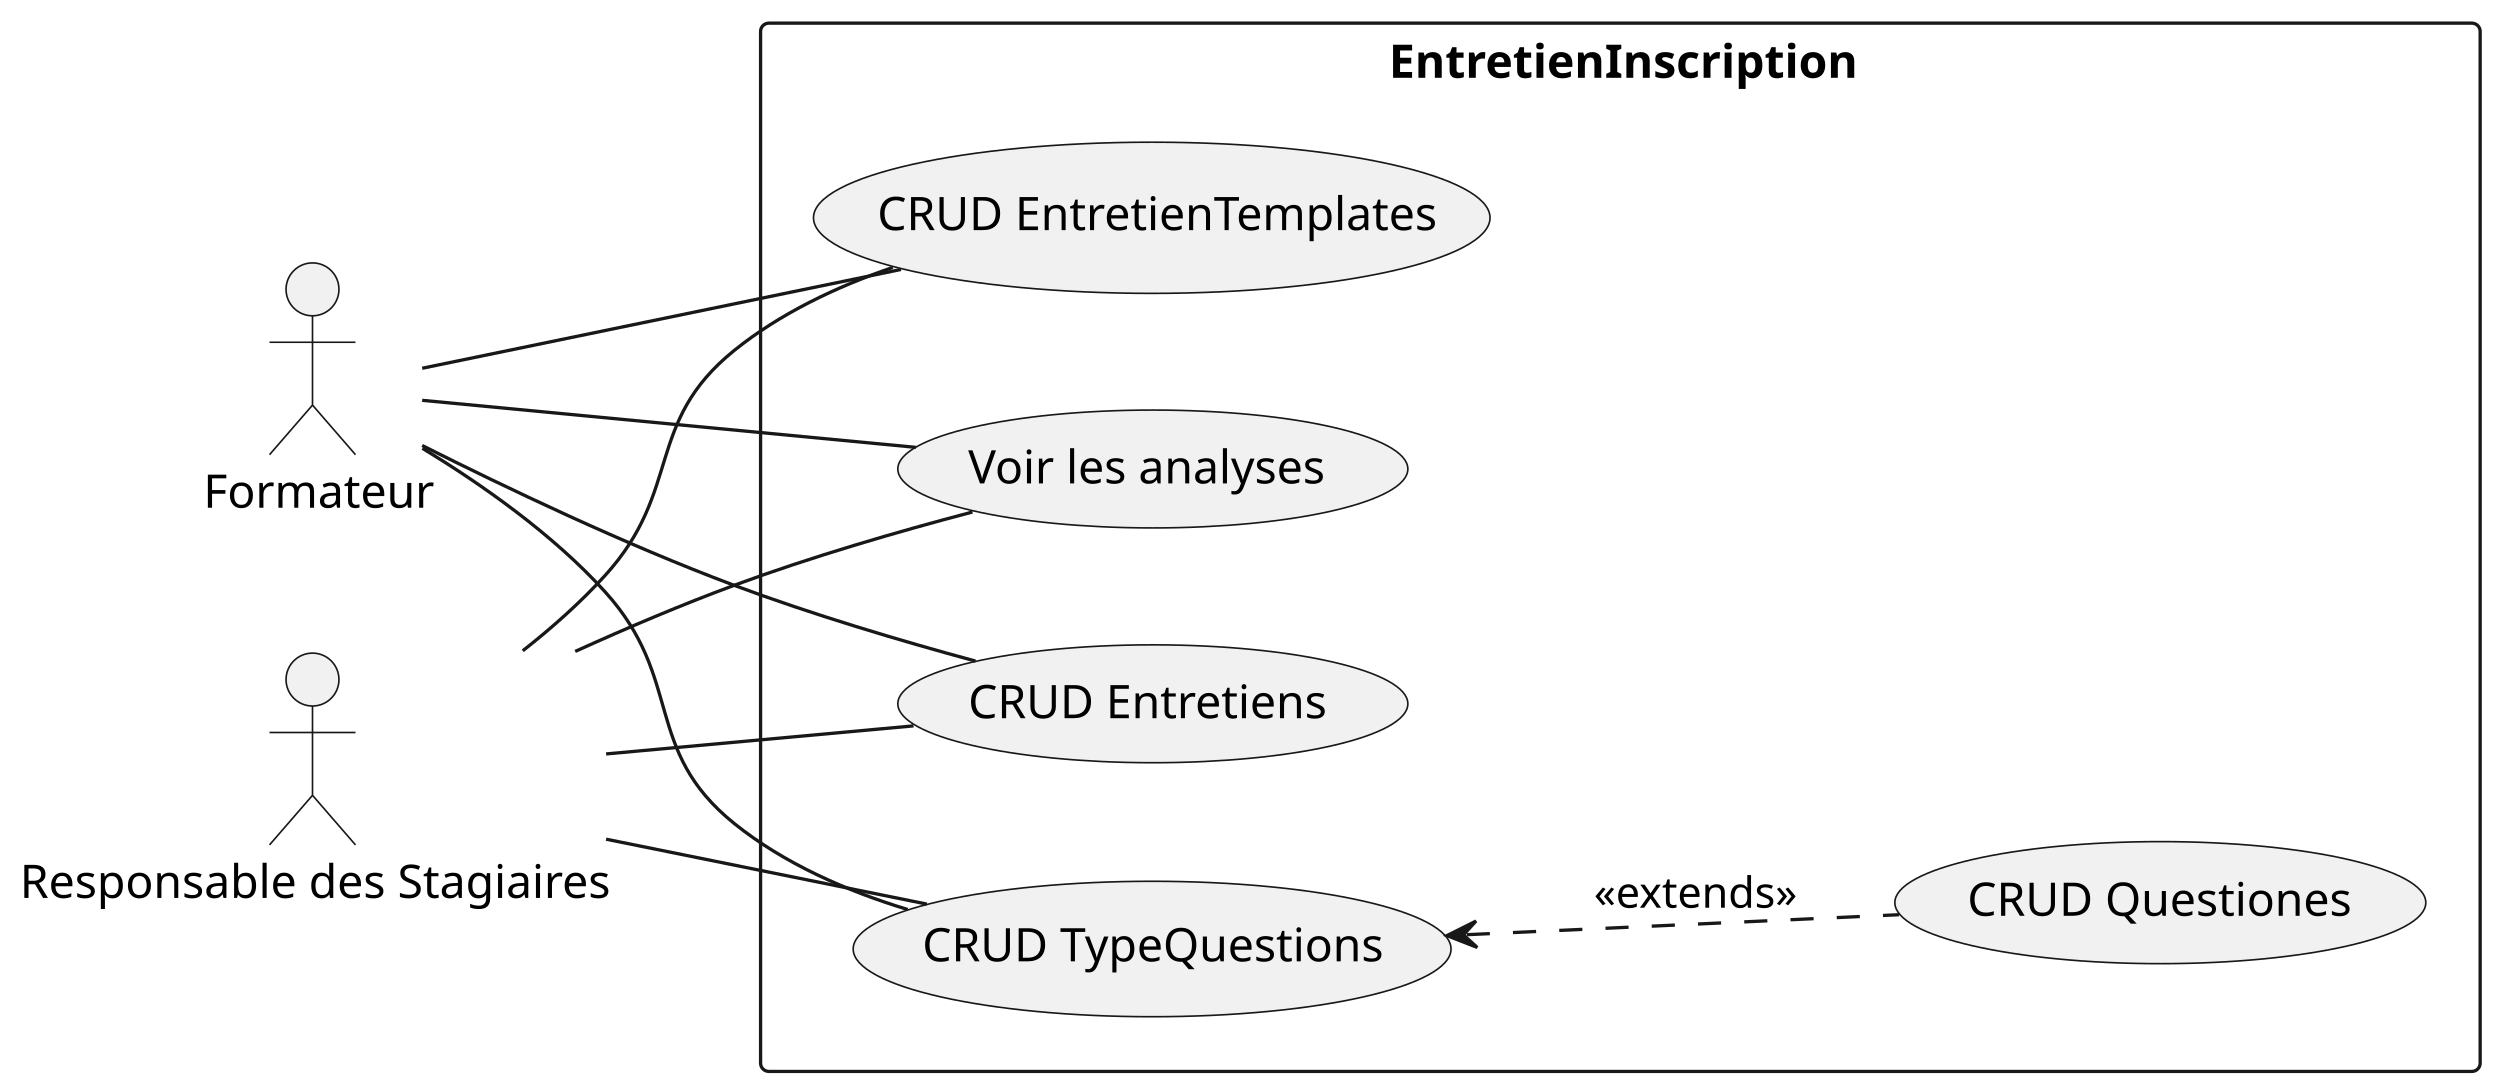
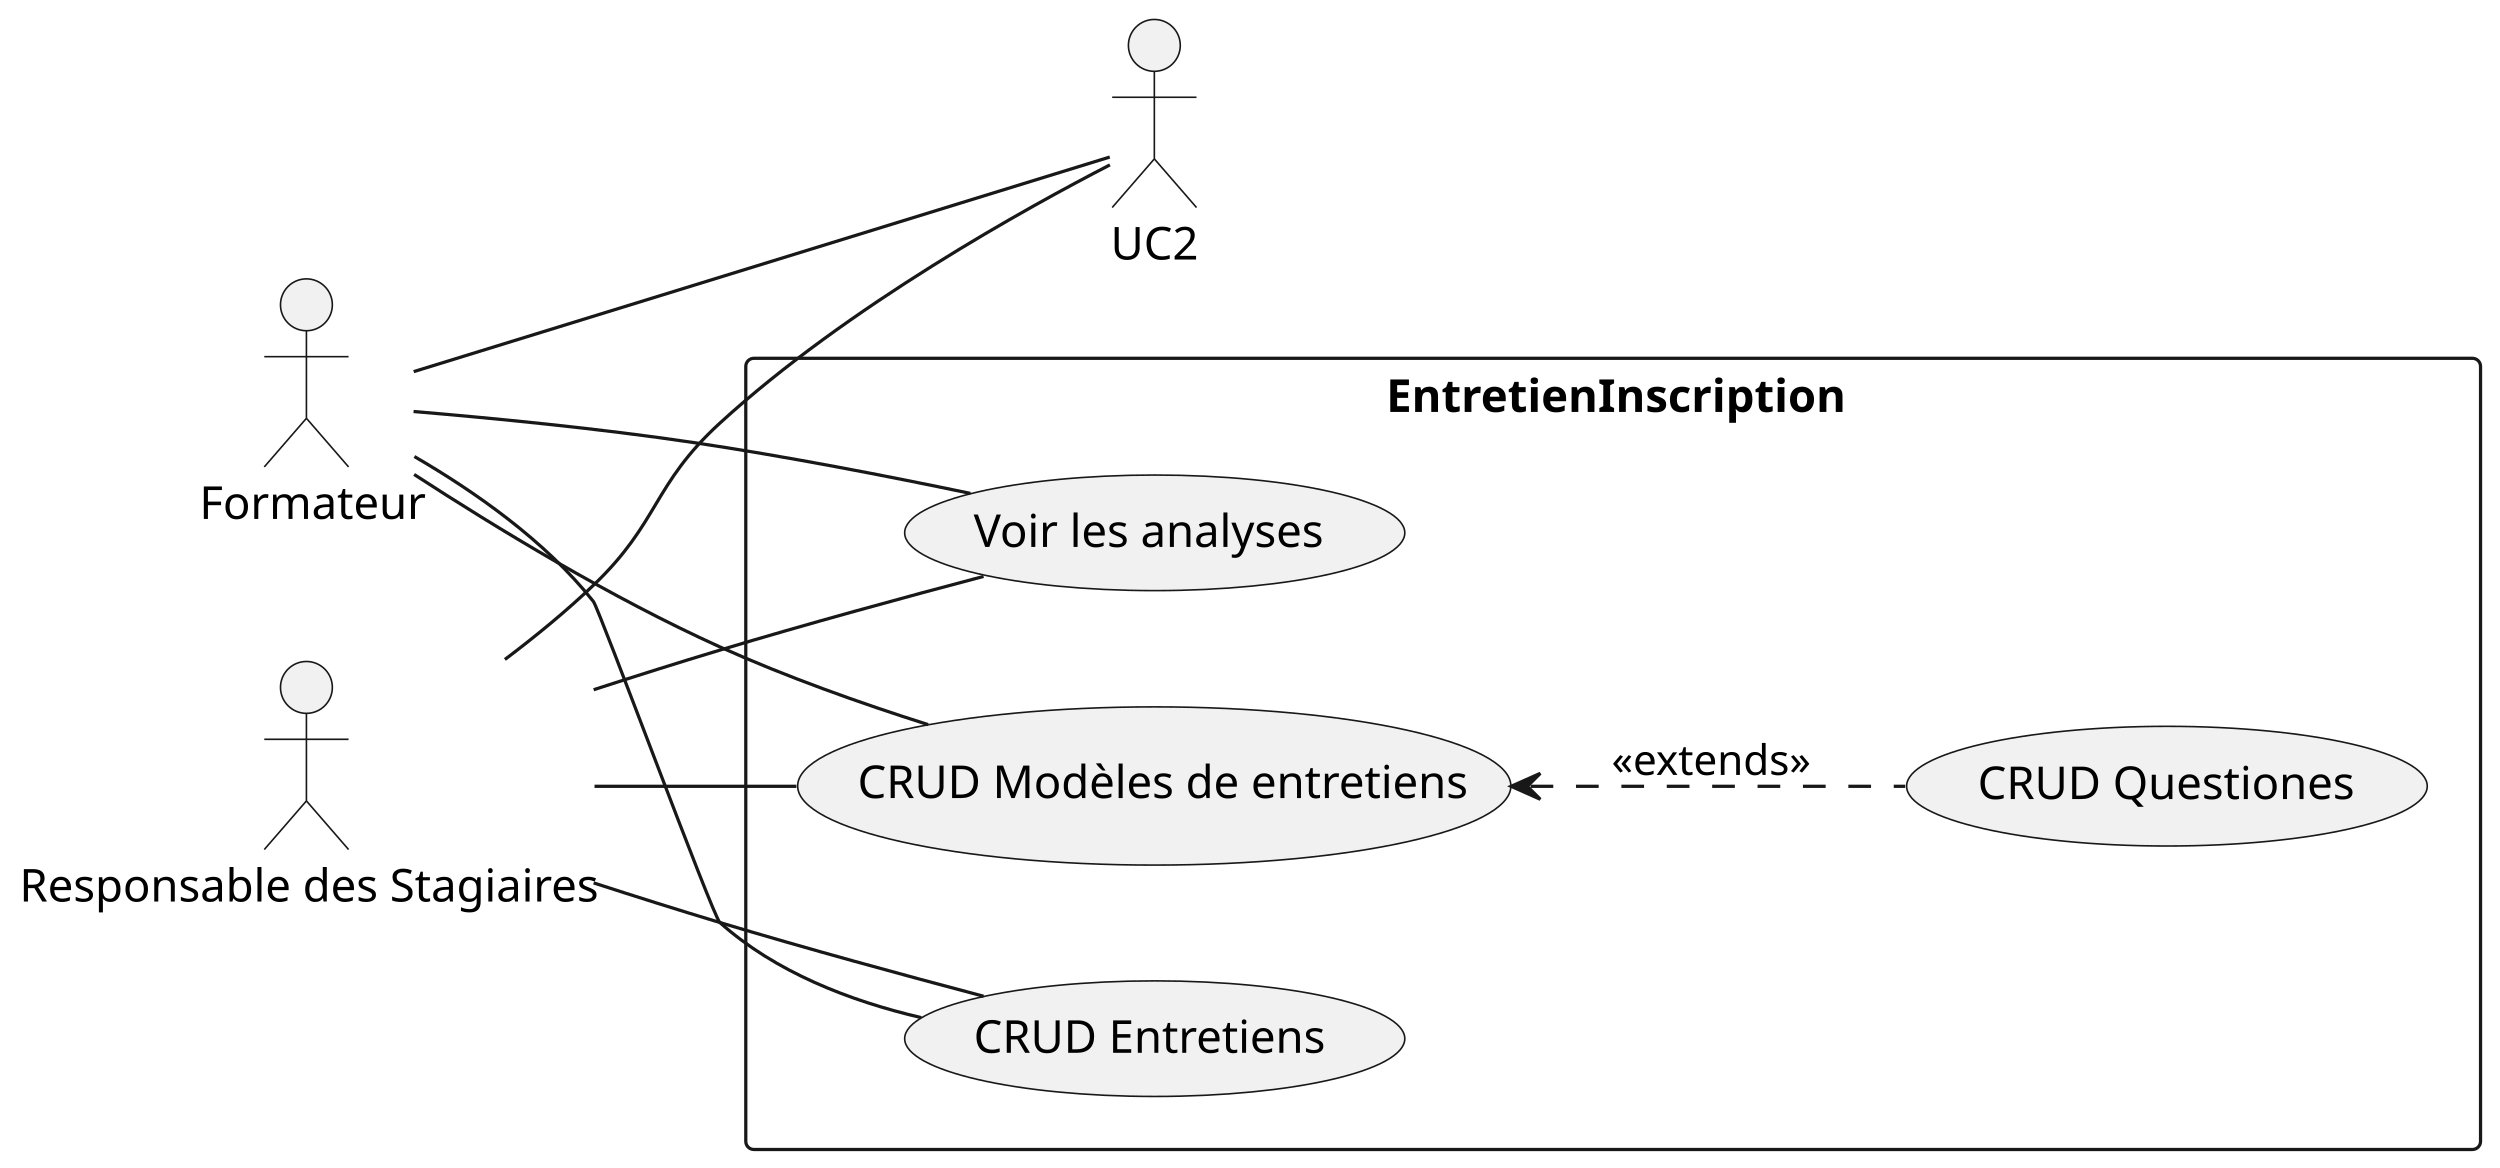
- <svg xmlns="http://www.w3.org/2000/svg" contentStyleType="text/css" height="330px" preserveAspectRatio="none" style="width:756px;height:330px;background:#FFFFFF;" version="1.1" viewBox="0 0 756 330" width="756px" zoomAndPan="magnify">
+ <svg xmlns="http://www.w3.org/2000/svg" contentStyleType="text/css" height="360px" preserveAspectRatio="none" style="width:771px;height:360px;background:#FFFFFF;" version="1.1" viewBox="0 0 771 360" width="771px" zoomAndPan="magnify">
  <defs />
  <g>
    <g id="cluster_EntretienInscription">
-       <rect fill="none" height="317" rx="2.5" ry="2.5" style="stroke:#181818;stroke-width:1.0;" width="520" x="230" y="7" />
-       <text fill="#000000" font-family="sans-serif" font-size="14" font-weight="bold" lengthAdjust="spacing" textLength="140" x="420" y="23.533">EntretienInscription</text>
+       <rect fill="none" height="244" rx="2.5" ry="2.5" style="stroke:#181818;stroke-width:1.0;" width="535" x="230" y="110.5" />
+       <text fill="#000000" font-family="sans-serif" font-size="14" font-weight="bold" lengthAdjust="spacing" textLength="140" x="427.5" y="127.033">EntretienInscription</text>
    </g>
    <g id="elem_UC1">
-       <ellipse cx="348.62" cy="141.824" fill="#F1F1F1" rx="77.12" ry="17.824" style="stroke:#181818;stroke-width:0.5;" />
-       <text fill="#000000" font-family="sans-serif" font-size="14" lengthAdjust="spacing" textLength="107" x="292.778" y="146.186">Voir les analyses</text>
+       <ellipse cx="356.12" cy="164.324" fill="#F1F1F1" rx="77.12" ry="17.824" style="stroke:#181818;stroke-width:0.5;" />
+       <text fill="#000000" font-family="sans-serif" font-size="14" lengthAdjust="spacing" textLength="107" x="300.278" y="168.686">Voir les analyses</text>
+     </g>
+     <g id="elem_UC3">
+       <ellipse cx="355.978" cy="242.396" fill="#F1F1F1" rx="109.978" ry="24.396" style="stroke:#181818;stroke-width:0.5;" />
+       <text fill="#000000" font-family="sans-serif" font-size="14" lengthAdjust="spacing" textLength="183" x="264.478" y="246.124">CRUD Modèles de entretiens</text>
+     </g>
+     <g id="elem_UC4">
+       <ellipse cx="668.283" cy="242.457" fill="#F1F1F1" rx="80.283" ry="18.456" style="stroke:#181818;stroke-width:0.5;" />
+       <text fill="#000000" font-family="sans-serif" font-size="14" lengthAdjust="spacing" textLength="115" x="609.919" y="246.434">CRUD Questiones</text>
+     </g>
+     <g id="elem_UC5">
+       <ellipse cx="356.12" cy="320.324" fill="#F1F1F1" rx="77.12" ry="17.824" style="stroke:#181818;stroke-width:0.5;" />
+       <text fill="#000000" font-family="sans-serif" font-size="14" lengthAdjust="spacing" textLength="107" x="300.278" y="324.686">CRUD Entretiens</text>
+     </g>
+     <g id="elem_fr">
+       <ellipse cx="94.5" cy="94" fill="#F1F1F1" rx="8" ry="8" style="stroke:#181818;stroke-width:0.5;" />
+       <path d="M94.5,102 L94.5,129 M81.5,110 L107.5,110 M94.5,129 L81.5,144 M94.5,129 L107.5,144 " fill="none" style="stroke:#181818;stroke-width:0.5;" />
+       <text fill="#000000" font-family="sans-serif" font-size="14" lengthAdjust="spacing" textLength="66" x="61.5" y="160.033">Formateur</text>
+     </g>
+     <g id="elem_rs">
+       <ellipse cx="94.5" cy="212" fill="#F1F1F1" rx="8" ry="8" style="stroke:#181818;stroke-width:0.5;" />
+       <path d="M94.5,220 L94.5,247 M81.5,228 L107.5,228 M94.5,247 L81.5,262 M94.5,247 L107.5,262 " fill="none" style="stroke:#181818;stroke-width:0.5;" />
+       <text fill="#000000" font-family="sans-serif" font-size="14" lengthAdjust="spacing" textLength="177" x="6" y="278.033">Responsable des Stagiaires</text>
    </g>
    <g id="elem_UC2">
-       <ellipse cx="348.293" cy="65.859" fill="#F1F1F1" rx="102.293" ry="22.859" style="stroke:#181818;stroke-width:0.5;" />
-       <text fill="#000000" font-family="sans-serif" font-size="14" lengthAdjust="spacing" textLength="166" x="265.293" y="69.587">CRUD EntretienTemplates</text>
-     </g>
-     <g id="elem_UC3">
-       <ellipse cx="348.397" cy="286.979" fill="#F1F1F1" rx="90.397" ry="20.48" style="stroke:#181818;stroke-width:0.5;" />
-       <text fill="#000000" font-family="sans-serif" font-size="14" lengthAdjust="spacing" textLength="139" x="278.897" y="290.708">CRUD TypeQuestions</text>
-     </g>
-     <g id="elem_UC4">
-       <ellipse cx="653.283" cy="272.957" fill="#F1F1F1" rx="80.283" ry="18.456" style="stroke:#181818;stroke-width:0.5;" />
-       <text fill="#000000" font-family="sans-serif" font-size="14" lengthAdjust="spacing" textLength="115" x="594.919" y="276.934">CRUD Questiones</text>
-     </g>
-     <g id="elem_UC5">
-       <ellipse cx="348.62" cy="212.824" fill="#F1F1F1" rx="77.12" ry="17.824" style="stroke:#181818;stroke-width:0.5;" />
-       <text fill="#000000" font-family="sans-serif" font-size="14" lengthAdjust="spacing" textLength="107" x="292.778" y="217.186">CRUD Entretiens</text>
-     </g>
-     <g id="elem_fr">
-       <ellipse cx="94.5" cy="87.5" fill="#F1F1F1" rx="8" ry="8" style="stroke:#181818;stroke-width:0.5;" />
-       <path d="M94.5,95.5 L94.5,122.5 M81.5,103.5 L107.5,103.5 M94.5,122.5 L81.5,137.5 M94.5,122.5 L107.5,137.5 " fill="none" style="stroke:#181818;stroke-width:0.5;" />
-       <text fill="#000000" font-family="sans-serif" font-size="14" lengthAdjust="spacing" textLength="66" x="61.5" y="153.533">Formateur</text>
-     </g>
-     <g id="elem_rs">
-       <ellipse cx="94.5" cy="205.5" fill="#F1F1F1" rx="8" ry="8" style="stroke:#181818;stroke-width:0.5;" />
-       <path d="M94.5,213.5 L94.5,240.5 M81.5,221.5 L107.5,221.5 M94.5,240.5 L81.5,255.5 M94.5,240.5 L107.5,255.5 " fill="none" style="stroke:#181818;stroke-width:0.5;" />
-       <text fill="#000000" font-family="sans-serif" font-size="14" lengthAdjust="spacing" textLength="177" x="6" y="271.533">Responsable des Stagiaires</text>
+       <ellipse cx="356" cy="14" fill="#F1F1F1" rx="8" ry="8" style="stroke:#181818;stroke-width:0.5;" />
+       <path d="M356,22 L356,49 M343,30 L369,30 M356,49 L343,64 M356,49 L369,64 " fill="none" style="stroke:#181818;stroke-width:0.5;" />
+       <text fill="#000000" font-family="sans-serif" font-size="14" lengthAdjust="spacing" textLength="27" x="342.5" y="80.033">UC2</text>
    </g>
    <g id="link_fr_UC1">
-       <path d="M127.67,121.06 C165.09,124.63 227.98,130.62 276.93,135.28 " fill="none" id="fr-UC1" style="stroke:#181818;stroke-width:1.0;" />
+       <path d="M127.54,126.91 C151.44,128.92 184.86,132.14 214,136.5 C242.26,140.73 273.45,146.77 299.29,152.17 " fill="none" id="fr-UC1" style="stroke:#181818;stroke-width:1.0;" />
    </g>
    <g id="link_fr_UC2">
-       <path d="M127.67,111.36 C163.96,103.87 224.21,91.44 272.46,81.48 " fill="none" id="fr-UC2" style="stroke:#181818;stroke-width:1.0;" />
+       <path d="M127.58,114.61 C185.08,96.88 303.31,60.44 342.25,48.43 " fill="none" id="fr-UC2" style="stroke:#181818;stroke-width:1.0;" />
    </g>
    <g id="link_fr_UC3">
-       <path d="M127.75,135.57 C145.57,146.41 167.23,161.56 183,179 C206.89,205.42 194.27,226.65 222,249 C237.07,261.14 255.97,269.41 274.49,275.04 " fill="none" id="fr-UC3" style="stroke:#181818;stroke-width:1.0;" />
+       <path d="M127.71,146.32 C152.65,162.54 188.49,184.38 222,199.5 C242.35,208.68 265.25,216.82 286.24,223.48 " fill="none" id="fr-UC3" style="stroke:#181818;stroke-width:1.0;" />
    </g>
    <g id="link_fr_UC5">
-       <path d="M127.66,134.72 C152.88,147.4 189.09,164.69 222,177 C245.57,185.81 272.29,193.75 295,199.92 " fill="none" id="fr-UC5" style="stroke:#181818;stroke-width:1.0;" />
+       <path d="M127.8,140.8 C146.09,151.41 168.19,166.76 183,185.5 C184.83,187.82 219.8,282.53 222,284.5 C239.11,299.81 262.09,308.7 284.14,313.84 " fill="none" id="fr-UC5" style="stroke:#181818;stroke-width:1.0;" />
    </g>
    <g id="link_rs_UC1">
-       <path d="M173.94,196.99 C189.66,189.86 206.2,182.84 222,177 C245.23,168.41 271.55,160.76 294.06,154.83 " fill="none" id="rs-UC1" style="stroke:#181818;stroke-width:1.0;" />
+       <path d="M183.08,212.71 C196.09,208.49 209.37,204.3 222,200.5 C248.68,192.47 278.63,184.29 303.33,177.76 " fill="none" id="rs-UC1" style="stroke:#181818;stroke-width:1.0;" />
    </g>
    <g id="link_rs_UC2">
-       <path d="M158.08,196.8 C166.98,189.81 175.61,182.13 183,174 C206.43,148.21 194.89,127.89 222,106 C235.88,94.79 252.95,86.7 269.98,80.87 " fill="none" id="rs-UC2" style="stroke:#181818;stroke-width:1.0;" />
+       <path d="M155.71,203.38 C165.22,196.22 174.65,188.47 183,180.5 C203.38,161.04 201.21,149.53 222,130.5 C261.35,94.48 317.44,63.67 342.3,50.85 " fill="none" id="rs-UC2" style="stroke:#181818;stroke-width:1.0;" />
    </g>
    <g id="link_rs_UC3">
-       <path d="M183.28,253.77 C215.1,260.21 250.51,267.37 280.28,273.4 " fill="none" id="rs-UC3" style="stroke:#181818;stroke-width:1.0;" />
+       <path d="M183.35,242.5 C203.35,242.5 224.84,242.5 245.61,242.5 " fill="none" id="rs-UC3" style="stroke:#181818;stroke-width:1.0;" />
    </g>
    <g id="link_rs_UC5">
-       <path d="M183.28,227.99 C213.68,225.21 247.36,222.14 276.26,219.5 " fill="none" id="rs-UC5" style="stroke:#181818;stroke-width:1.0;" />
+       <path d="M183.08,272.29 C196.09,276.51 209.37,280.7 222,284.5 C248.68,292.53 278.63,300.71 303.33,307.24 " fill="none" id="rs-UC5" style="stroke:#181818;stroke-width:1.0;" />
    </g>
    <g id="link_UC3_UC4">
-       <path d="M443.544,282.653 C486.784,280.653 532.46,278.55 574.3,276.61 " fill="none" id="UC3-backto-UC4" style="stroke:#181818;stroke-width:1.0;stroke-dasharray:7.0,7.0;" />
-       <polygon fill="#181818" points="437.55,282.93,446.725,286.51,442.545,282.699,446.356,278.518,437.55,282.93" style="stroke:#181818;stroke-width:1.0;" />
-       <text fill="#000000" font-family="sans-serif" font-size="13" lengthAdjust="spacing" textLength="60" x="482" y="274.495">«extends»</text>
+       <path d="M472.03,242.5 C512.05,242.5 550.57,242.5 587.57,242.5 " fill="none" id="UC3-backto-UC4" style="stroke:#181818;stroke-width:1.0;stroke-dasharray:7.0,7.0;" />
+       <polygon fill="#181818" points="466.03,242.5,475.03,246.5,471.03,242.5,475.03,238.5,466.03,242.5" style="stroke:#181818;stroke-width:1.0;" />
+       <text fill="#000000" font-family="sans-serif" font-size="13" lengthAdjust="spacing" textLength="60" x="497" y="238.995">«extends»</text>
    </g>
  </g>
</svg>
